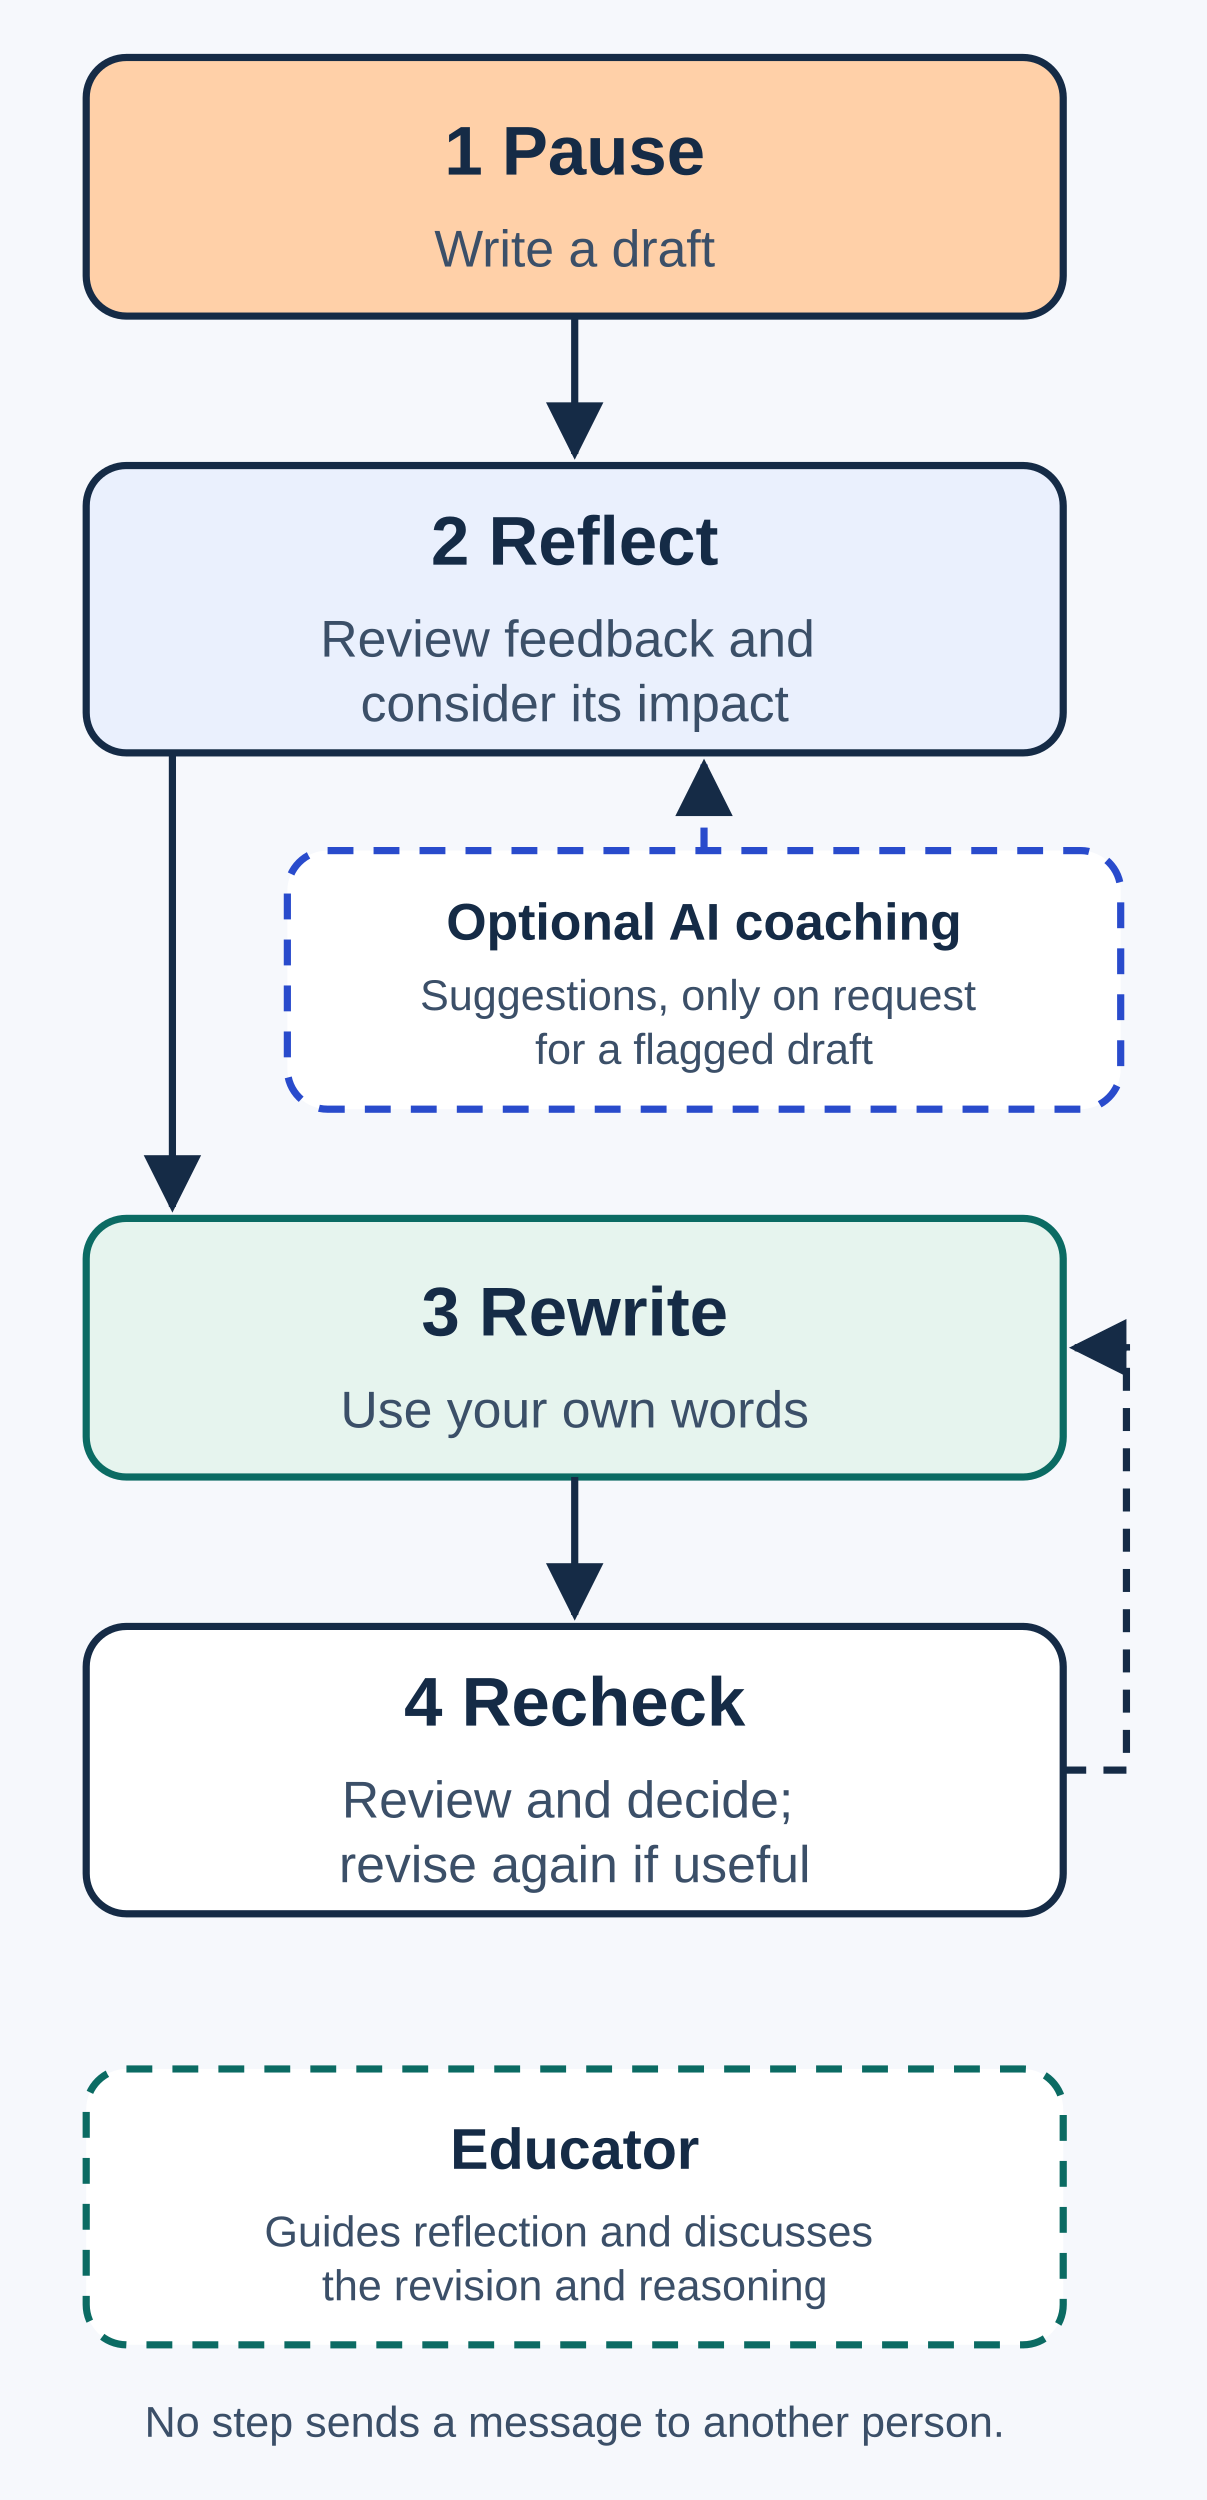
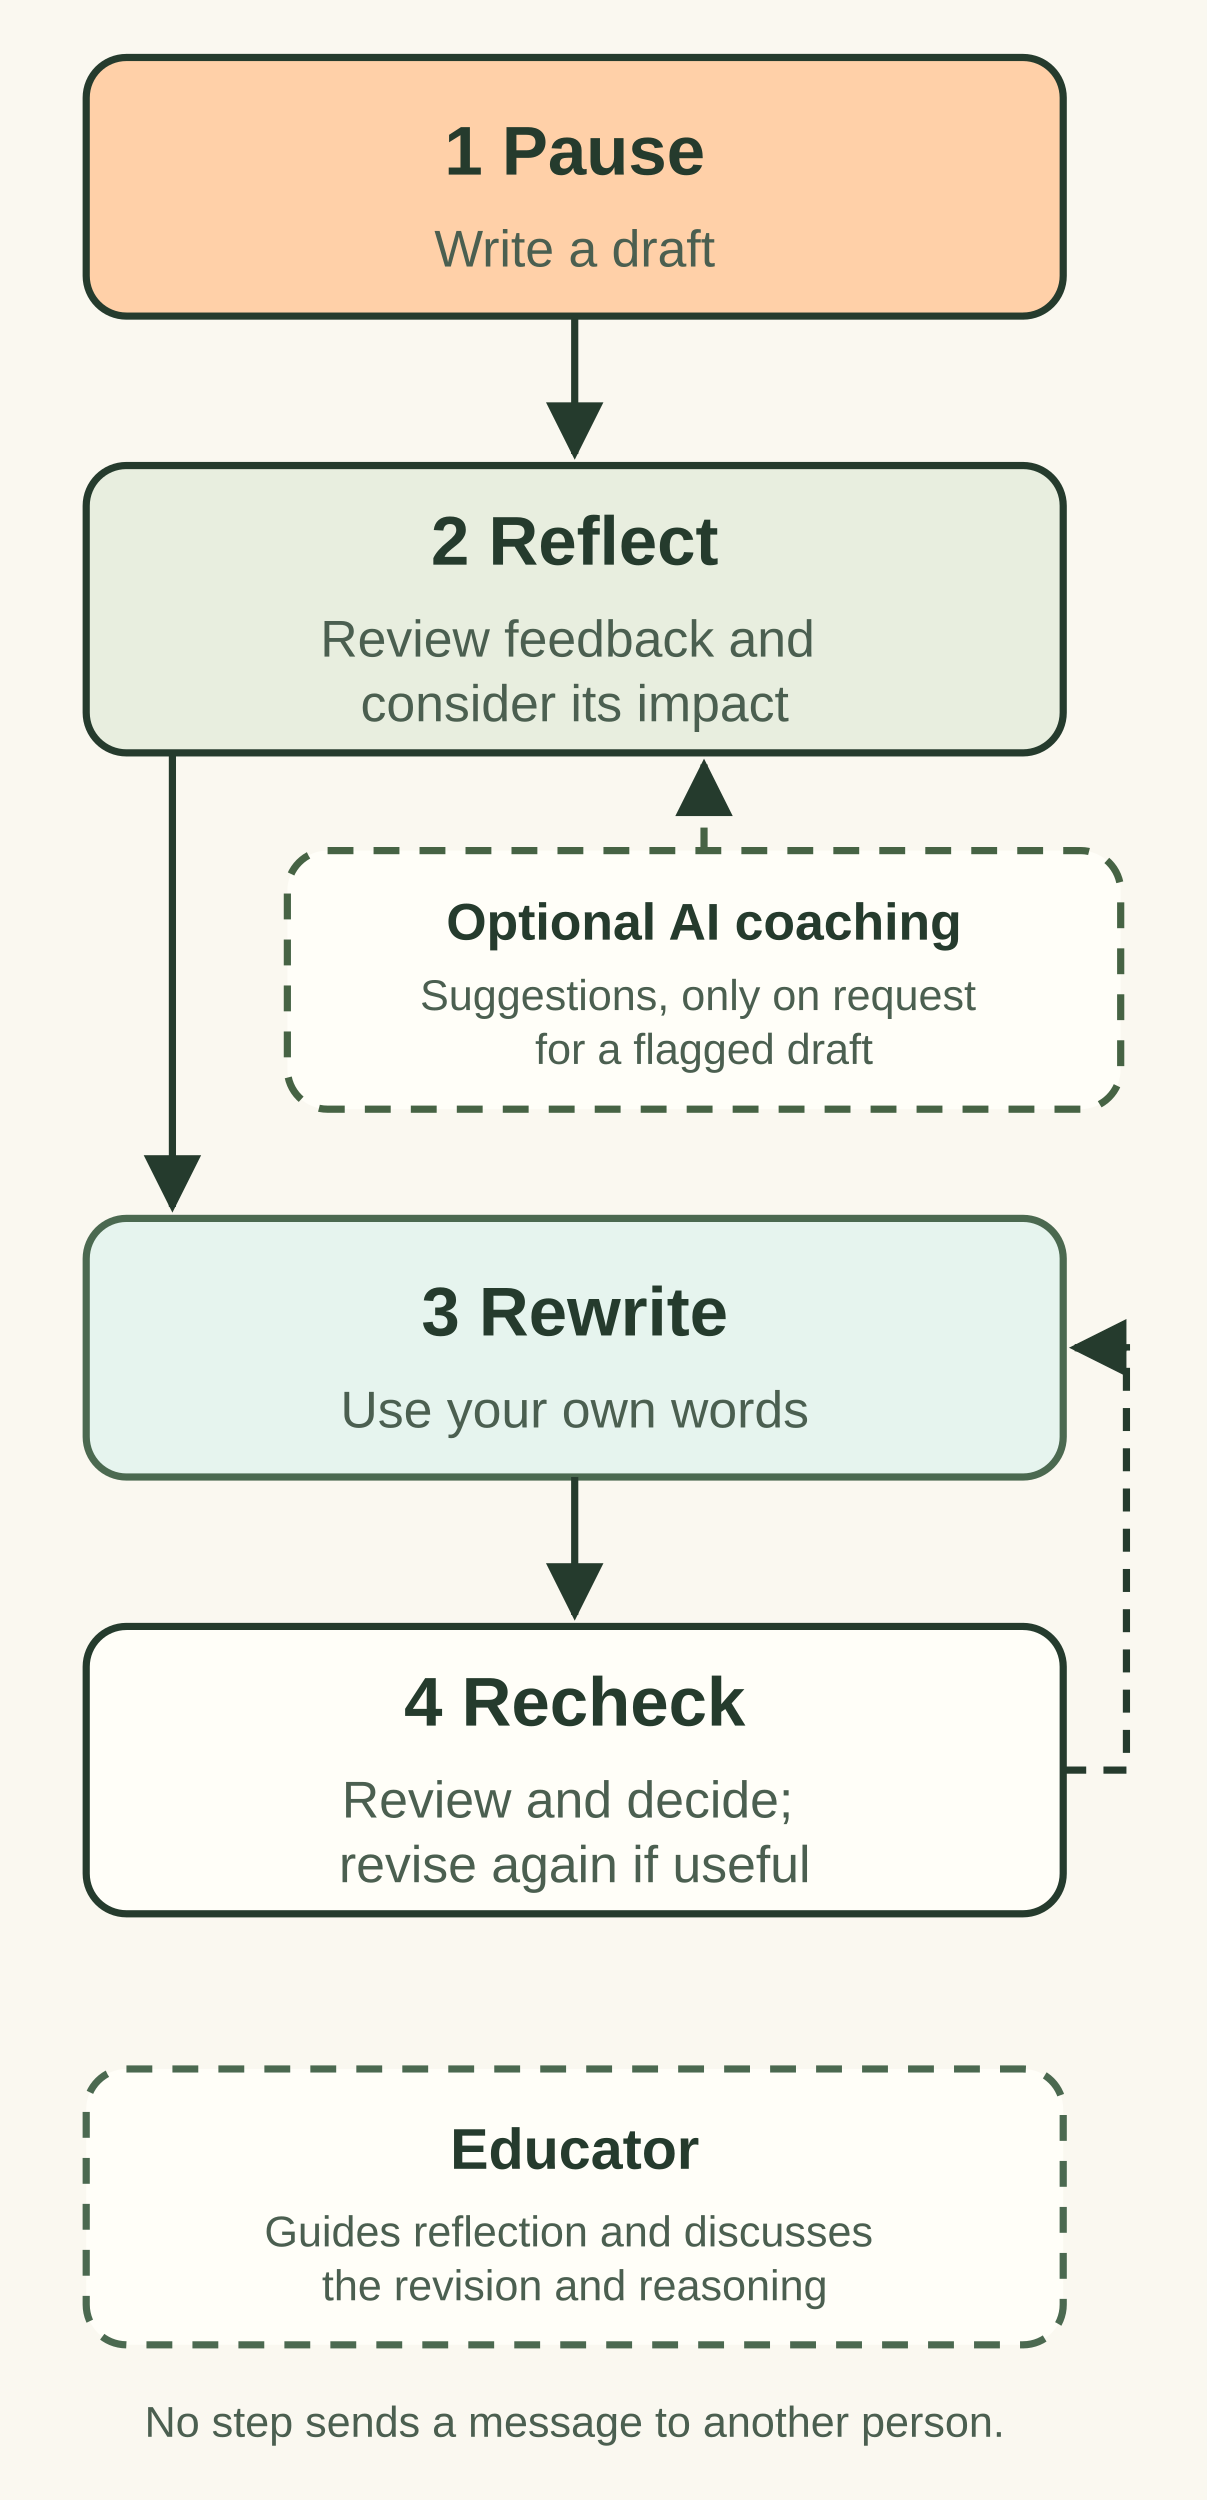
<svg xmlns="http://www.w3.org/2000/svg" viewBox="0 0 420 870" role="img" lang="en" aria-labelledby="lpm-en-t lpm-en-d" font-family="Manrope, &quot;Avenir Next&quot;, &quot;Segoe UI&quot;, system-ui, -apple-system, Arial, sans-serif">
  <defs>
    <marker id="lpm-en-m" viewBox="0 0 10 10" refX="9" refY="5" markerWidth="8" markerHeight="8" orient="auto-start-reverse">
-       <path d="M0 0 L10 5 L0 10 z" fill="#152B46" />
+       <path d="M0 0 L10 5 L0 10 z" fill="#253B2D" />
    </marker>
    <marker id="lpm-en-ms" viewBox="0 0 10 10" refX="1" refY="5" markerWidth="8" markerHeight="8" orient="auto">
-       <path d="M10 0 L0 5 L10 10 z" fill="#152B46" />
+       <path d="M10 0 L0 5 L10 10 z" fill="#253B2D" />
    </marker>
  </defs>
-   <rect width="420" height="870" fill="#F6F8FC" />
-   <rect x="30" y="20" width="340" height="90" rx="14" fill="#FFD0A8" stroke="#152B46" stroke-width="2.5" />
-   <text x="200" y="60.75" text-anchor="middle" font-size="24" font-weight="800" fill="#152B46">
+   <rect width="420" height="870" fill="#FAF8F0" />
+   <rect x="30" y="20" width="340" height="90" rx="14" fill="#FFD0A8" stroke="#253B2D" stroke-width="2.5" />
+   <text x="200" y="60.75" text-anchor="middle" font-size="24" font-weight="800" fill="#253B2D">
    <tspan x="200" dy="0">1  Pause</tspan>
  </text>
-   <text x="200" y="92.75" text-anchor="middle" font-size="18" font-weight="500" fill="#3B4F68">
+   <text x="200" y="92.75" text-anchor="middle" font-size="18" font-weight="500" fill="#4B5F50">
    <tspan x="200" dy="0">Write a draft</tspan>
  </text>
-   <path d="M200 110 V158" fill="none" stroke="#152B46" stroke-width="2.5" marker-end="url(#lpm-en-m)" />
-   <rect x="30" y="162" width="340" height="100" rx="14" fill="#EAF0FD" stroke="#152B46" stroke-width="2.5" />
-   <text x="200" y="196.5" text-anchor="middle" font-size="24" font-weight="800" fill="#152B46">
+   <path d="M200 110 V158" fill="none" stroke="#253B2D" stroke-width="2.5" marker-end="url(#lpm-en-m)" />
+   <rect x="30" y="162" width="340" height="100" rx="14" fill="#E8EEDF" stroke="#253B2D" stroke-width="2.5" />
+   <text x="200" y="196.5" text-anchor="middle" font-size="24" font-weight="800" fill="#253B2D">
    <tspan x="200" dy="0">2  Reflect</tspan>
  </text>
-   <text x="200" y="228.5" text-anchor="middle" font-size="18" font-weight="500" fill="#3B4F68">
+   <text x="200" y="228.5" text-anchor="middle" font-size="18" font-weight="500" fill="#4B5F50">
    <tspan x="200" dy="0">Review feedback and</tspan>
    <tspan x="200" dy="22.5">consider its impact</tspan>
  </text>
-   <rect x="100" y="296" width="290" height="90" rx="14" fill="#FFFFFF" stroke="#294BCC" stroke-width="2.5" stroke-dasharray="9 7" />
-   <text x="245" y="327" text-anchor="middle" font-size="18" font-weight="800" fill="#152B46">
+   <rect x="100" y="296" width="290" height="90" rx="14" fill="#FFFEF8" stroke="#466344" stroke-width="2.5" stroke-dasharray="9 7" />
+   <text x="245" y="327" text-anchor="middle" font-size="18" font-weight="800" fill="#253B2D">
    <tspan x="245" dy="0">Optional AI coaching</tspan>
  </text>
-   <text x="245" y="351.5" text-anchor="middle" font-size="15" font-weight="500" fill="#3B4F68">
+   <text x="245" y="351.5" text-anchor="middle" font-size="15" font-weight="500" fill="#4B5F50">
    <tspan x="245" dy="0">Suggestions, only on request</tspan>
    <tspan x="245" dy="18.75">for a flagged draft</tspan>
  </text>
-   <path d="M245 296 V266" fill="none" stroke="#294BCC" stroke-width="2.5" stroke-dasharray="8 6" marker-end="url(#lpm-en-m)" />
-   <path d="M60 262 V420" fill="none" stroke="#152B46" stroke-width="2.5" marker-end="url(#lpm-en-m)" />
-   <rect x="30" y="424" width="340" height="90" rx="14" fill="#E6F4EE" stroke="#0B6B63" stroke-width="2.5" />
-   <text x="200" y="464.75" text-anchor="middle" font-size="24" font-weight="800" fill="#152B46">
+   <path d="M245 296 V266" fill="none" stroke="#466344" stroke-width="2.5" stroke-dasharray="8 6" marker-end="url(#lpm-en-m)" />
+   <path d="M60 262 V420" fill="none" stroke="#253B2D" stroke-width="2.5" marker-end="url(#lpm-en-m)" />
+   <rect x="30" y="424" width="340" height="90" rx="14" fill="#E6F4EE" stroke="#4B6950" stroke-width="2.5" />
+   <text x="200" y="464.75" text-anchor="middle" font-size="24" font-weight="800" fill="#253B2D">
    <tspan x="200" dy="0">3  Rewrite</tspan>
  </text>
-   <text x="200" y="496.75" text-anchor="middle" font-size="18" font-weight="500" fill="#3B4F68">
+   <text x="200" y="496.75" text-anchor="middle" font-size="18" font-weight="500" fill="#4B5F50">
    <tspan x="200" dy="0">Use your own words</tspan>
  </text>
-   <path d="M200 514 V562" fill="none" stroke="#152B46" stroke-width="2.5" marker-end="url(#lpm-en-m)" />
-   <rect x="30" y="566" width="340" height="100" rx="14" fill="#FFFFFF" stroke="#152B46" stroke-width="2.5" />
-   <text x="200" y="600.5" text-anchor="middle" font-size="24" font-weight="800" fill="#152B46">
+   <path d="M200 514 V562" fill="none" stroke="#253B2D" stroke-width="2.5" marker-end="url(#lpm-en-m)" />
+   <rect x="30" y="566" width="340" height="100" rx="14" fill="#FFFEF8" stroke="#253B2D" stroke-width="2.5" />
+   <text x="200" y="600.5" text-anchor="middle" font-size="24" font-weight="800" fill="#253B2D">
    <tspan x="200" dy="0">4  Recheck</tspan>
  </text>
-   <text x="200" y="632.5" text-anchor="middle" font-size="18" font-weight="500" fill="#3B4F68">
+   <text x="200" y="632.5" text-anchor="middle" font-size="18" font-weight="500" fill="#4B5F50">
    <tspan x="200" dy="0">Review and decide;</tspan>
    <tspan x="200" dy="22.5">revise again if useful</tspan>
  </text>
-   <path d="M370 616 H392 V469 H374" fill="none" stroke="#152B46" stroke-width="2.5" stroke-dasharray="8 6" marker-end="url(#lpm-en-m)" />
-   <rect x="30" y="720" width="340" height="96" rx="14" fill="#FFFFFF" stroke="#0B6B63" stroke-width="2.5" stroke-dasharray="9 7" />
-   <text x="200" y="754.75" text-anchor="middle" font-size="20" font-weight="800" fill="#152B46">
+   <path d="M370 616 H392 V469 H374" fill="none" stroke="#253B2D" stroke-width="2.5" stroke-dasharray="8 6" marker-end="url(#lpm-en-m)" />
+   <rect x="30" y="720" width="340" height="96" rx="14" fill="#FFFEF8" stroke="#4B6950" stroke-width="2.5" stroke-dasharray="9 7" />
+   <text x="200" y="754.75" text-anchor="middle" font-size="20" font-weight="800" fill="#253B2D">
    <tspan x="200" dy="0">Educator</tspan>
  </text>
-   <text x="200" y="781.75" text-anchor="middle" font-size="15" font-weight="500" fill="#3B4F68">
+   <text x="200" y="781.75" text-anchor="middle" font-size="15" font-weight="500" fill="#4B5F50">
    <tspan x="200" dy="0">Guides reflection and discusses</tspan>
    <tspan x="200" dy="18.75">the revision and reasoning</tspan>
  </text>
-   <text x="200" y="848" text-anchor="middle" font-size="15" font-weight="500" fill="#3B4F68">
+   <text x="200" y="848" text-anchor="middle" font-size="15" font-weight="500" fill="#4B5F50">
    <tspan x="200" dy="0">No step sends a message to another person.</tspan>
  </text>
</svg>
